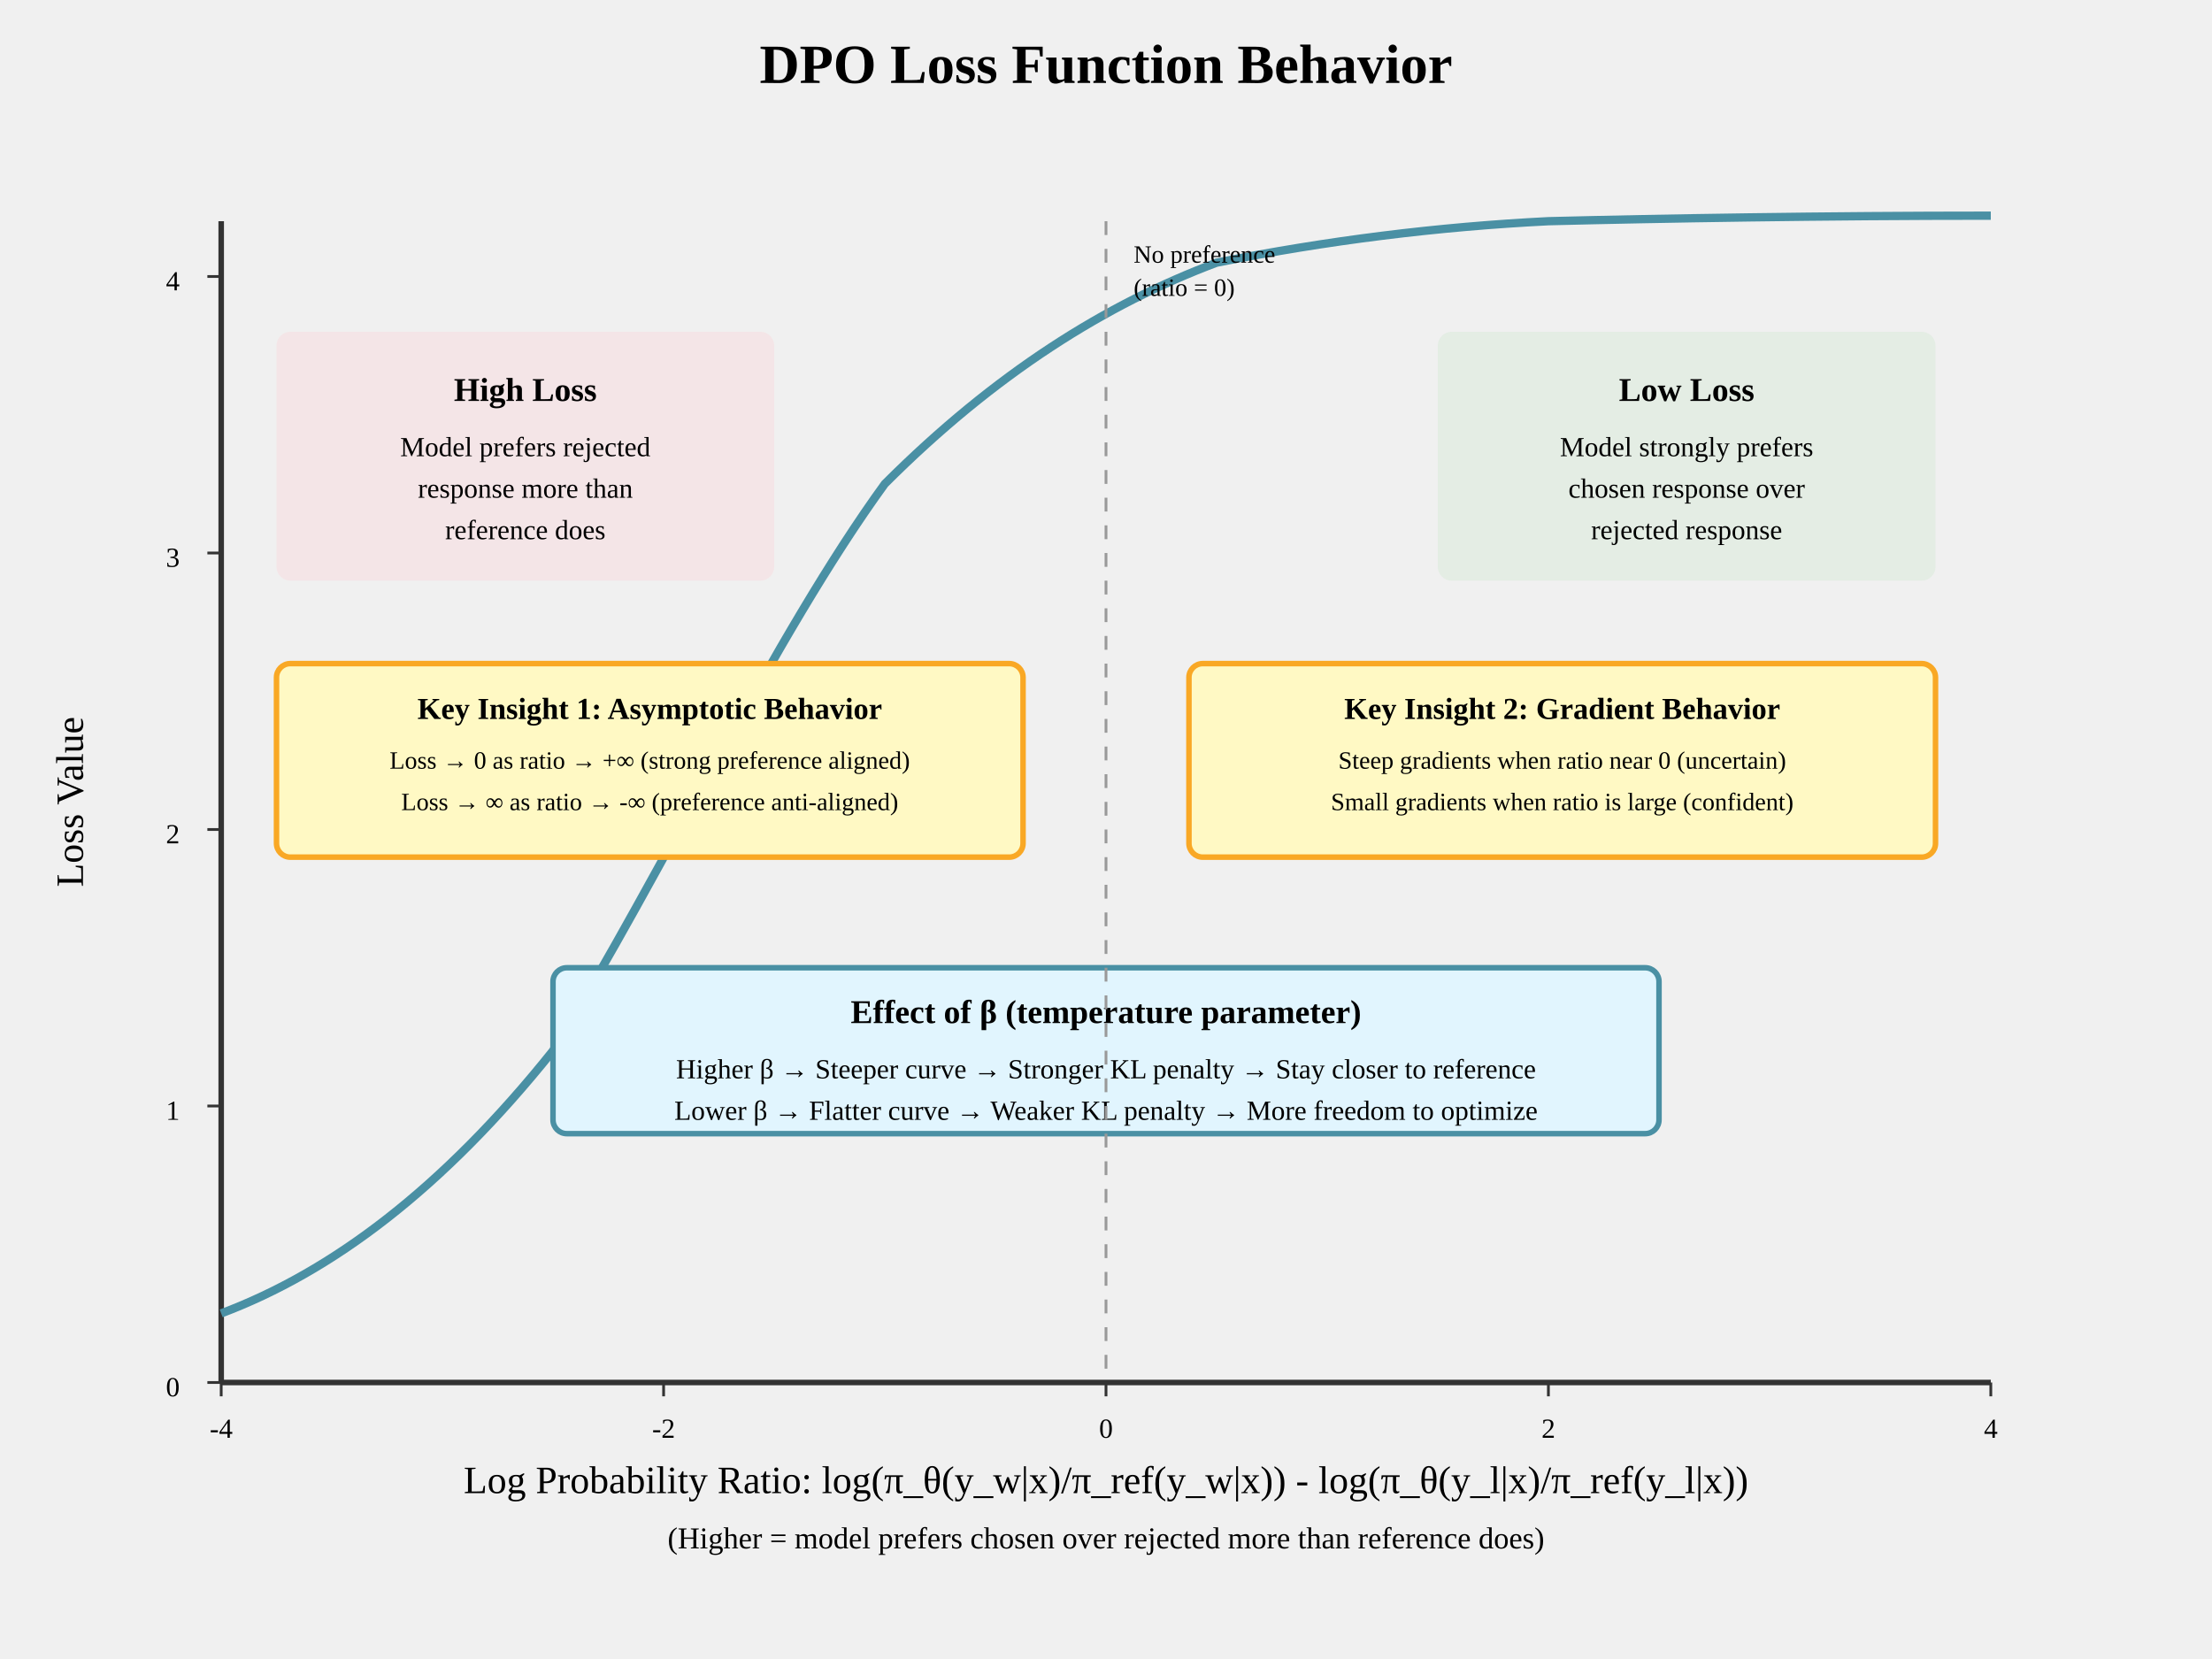
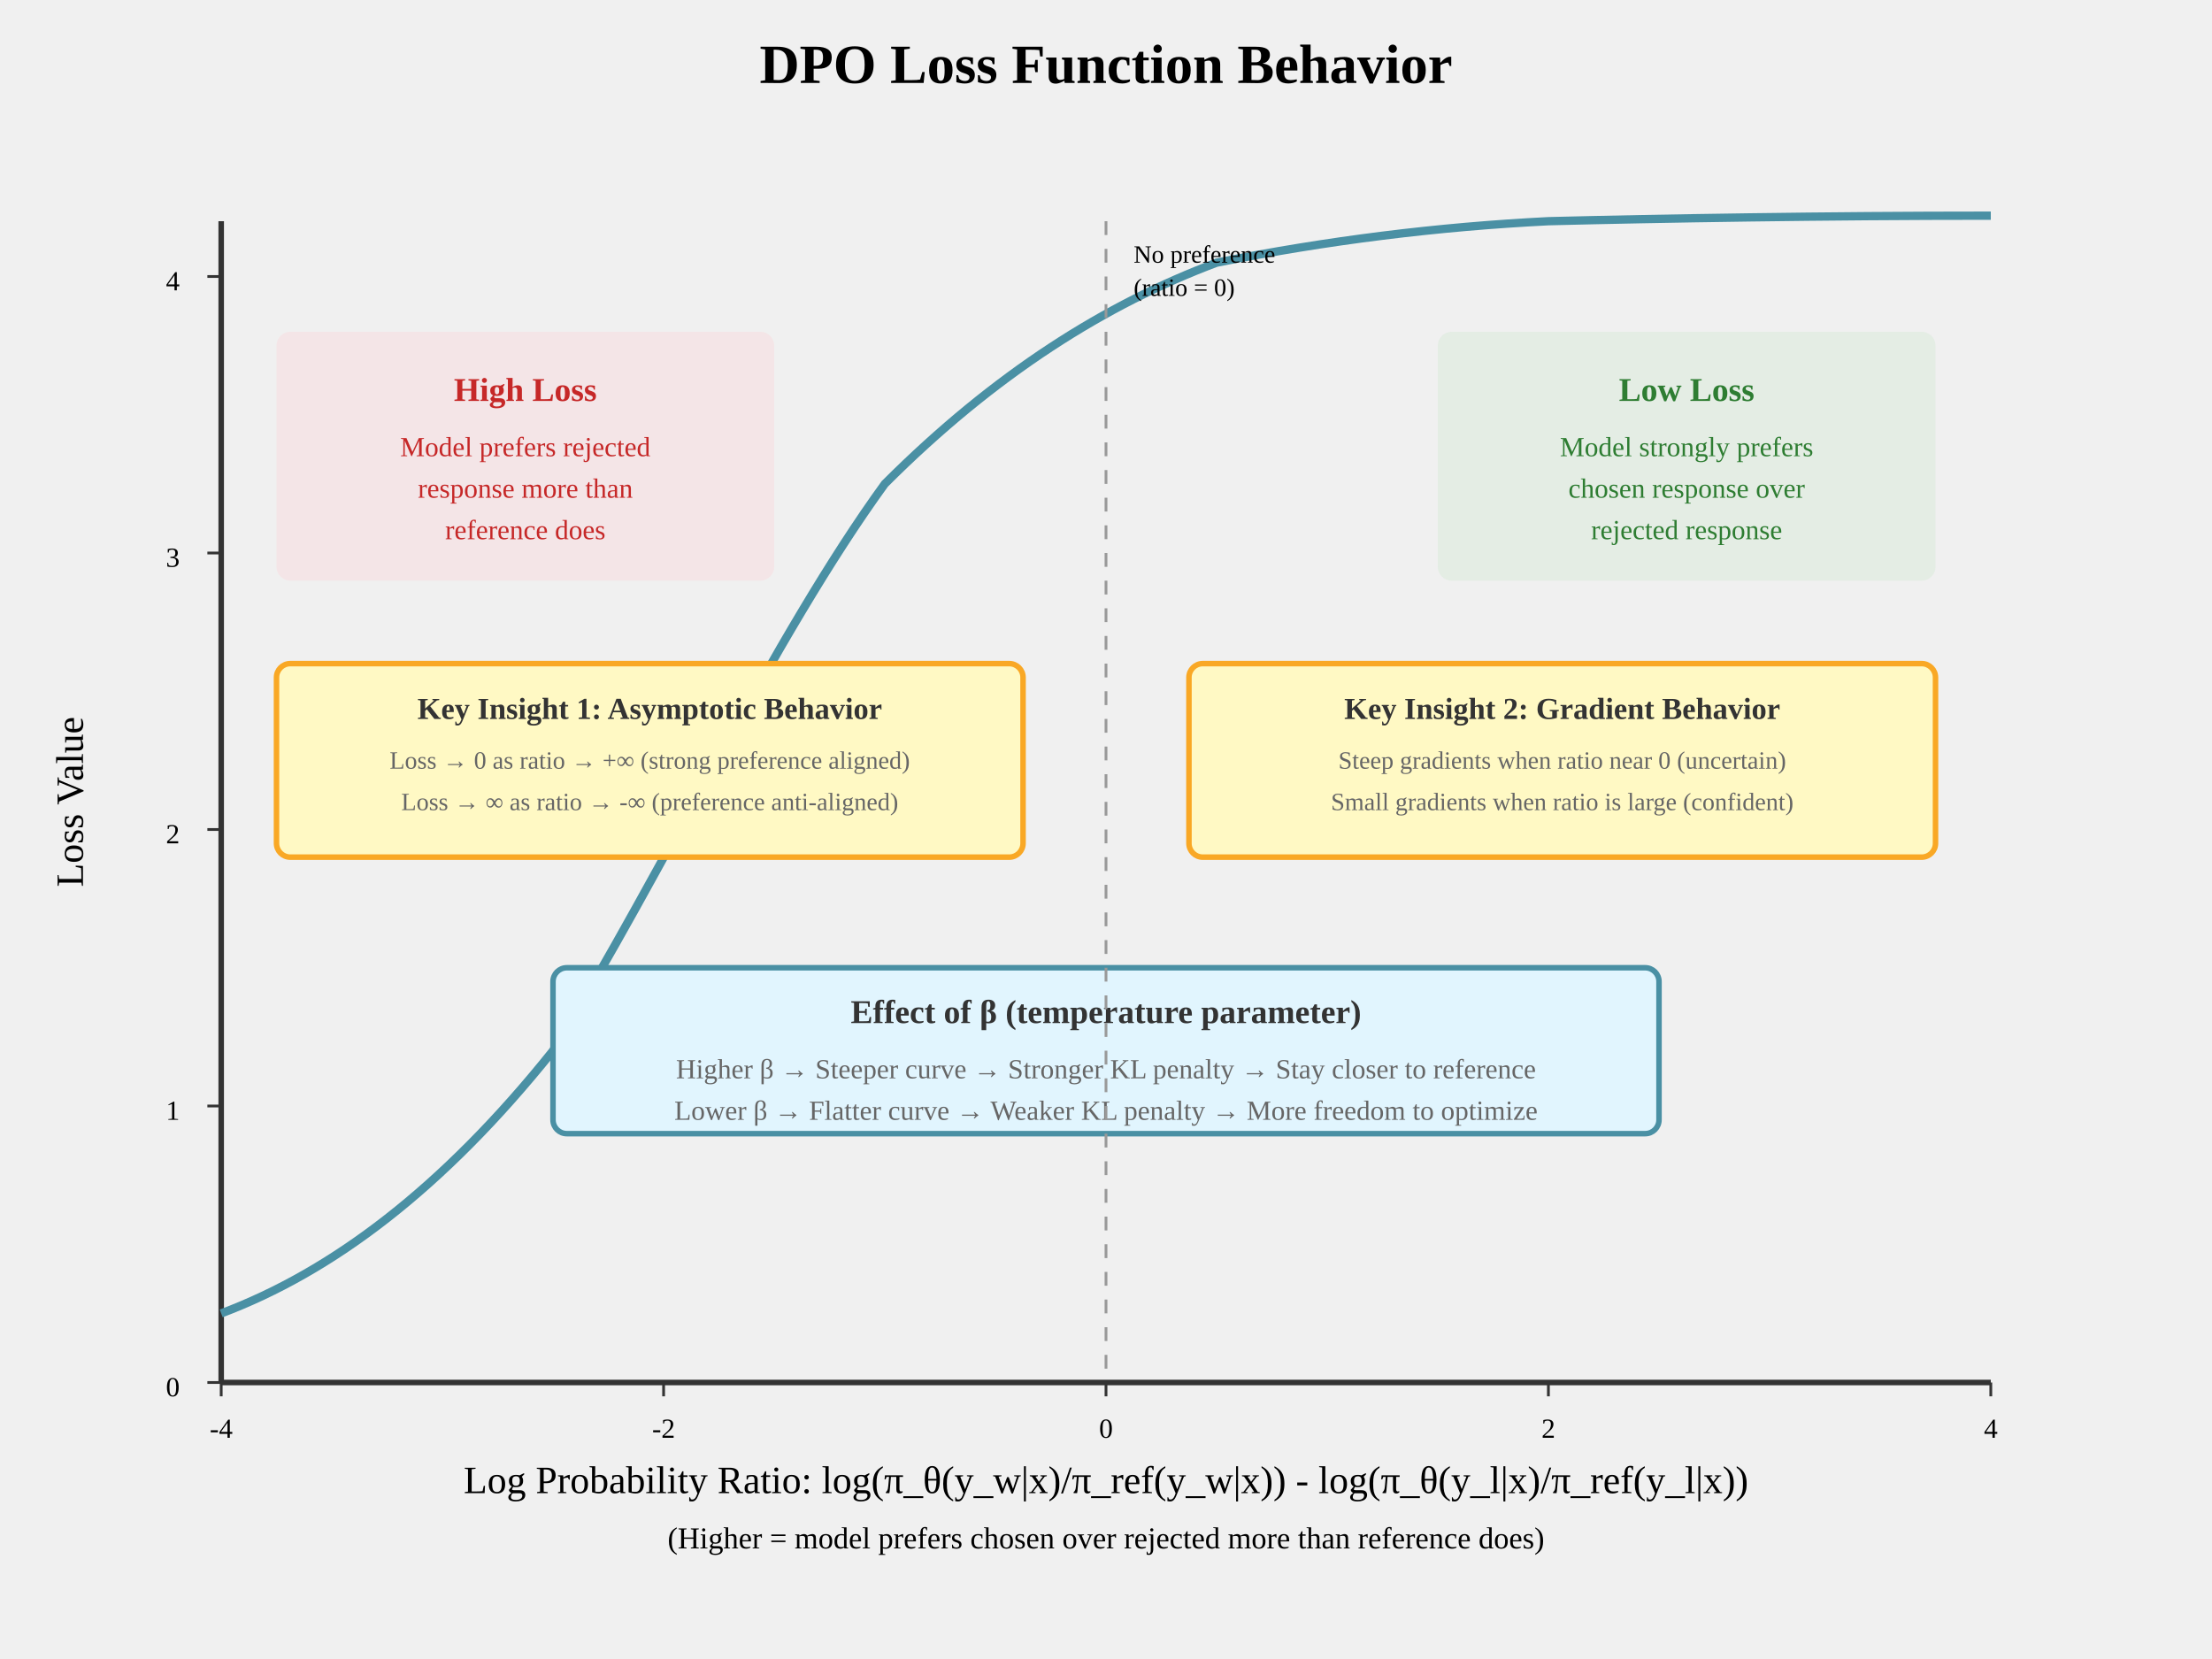
<svg xmlns="http://www.w3.org/2000/svg" viewBox="0 0 800 600">
  <style>
    /* Light mode (default) */
    text { fill: #000000; }
    .axis-text { fill: #000000; }
    .label-text { fill: #666666; }
    line[stroke="#333"] { stroke: #333333; }

    /* Dark mode */
    @media (prefers-color-scheme: dark) {
      text { fill: #ffffff; }
      .axis-text { fill: #ffffff; }
      .label-text { fill: #cccccc; }
      line[stroke="#333"] { stroke: #cccccc; }

      /* Keep white text white in dark mode (for colored backgrounds) */
      text[fill="#fff"],
      text[fill="#ffffff"],
      text[fill="white"] {
        fill: #ffffff;
      }

      /* Keep colored text readable in dark mode */
      text[fill="#E57373"] { fill: #ef5350; }
      text[fill="#81C784"] { fill: #66bb6a; }
      text[fill="#FFB74D"] { fill: #ffa726; }
      text[fill="#4A90A4"] { fill: #4fc3f7; }
    }
  </style>
  <text x="400" y="30" font-size="20" font-weight="bold" text-anchor="middle" fill="#333">
    DPO Loss Function Behavior
  </text>
  <line x1="80" y1="500" x2="720" y2="500" stroke="#333" stroke-width="2" />
  <line x1="80" y1="80" x2="80" y2="500" stroke="#333" stroke-width="2" />
  <text x="400" y="540" font-size="14" text-anchor="middle" fill="#333">
    Log Probability Ratio: log(π_θ(y_w|x)/π_ref(y_w|x)) - log(π_θ(y_l|x)/π_ref(y_l|x))
  </text>
  <text x="400" y="560" font-size="11" text-anchor="middle" fill="#666">
    (Higher = model prefers chosen over rejected more than reference does)
  </text>
  <text x="30" y="290" font-size="14" text-anchor="middle" fill="#333" transform="rotate(-90, 30, 290)">
    Loss Value
  </text>
  <line x1="80" y1="500" x2="80" y2="505" stroke="#333" stroke-width="1" />
  <text x="80" y="520" font-size="10" text-anchor="middle" fill="#333">-4</text>
  <line x1="240" y1="500" x2="240" y2="505" stroke="#333" stroke-width="1" />
  <text x="240" y="520" font-size="10" text-anchor="middle" fill="#333">-2</text>
  <line x1="400" y1="500" x2="400" y2="505" stroke="#333" stroke-width="1" />
  <text x="400" y="520" font-size="10" text-anchor="middle" fill="#333">0</text>
  <line x1="560" y1="500" x2="560" y2="505" stroke="#333" stroke-width="1" />
  <text x="560" y="520" font-size="10" text-anchor="middle" fill="#333">2</text>
  <line x1="720" y1="500" x2="720" y2="505" stroke="#333" stroke-width="1" />
  <text x="720" y="520" font-size="10" text-anchor="middle" fill="#333">4</text>
  <line x1="75" y1="100" x2="80" y2="100" stroke="#333" stroke-width="1" />
  <text x="65" y="105" font-size="10" text-anchor="end" fill="#333">4</text>
  <line x1="75" y1="200" x2="80" y2="200" stroke="#333" stroke-width="1" />
  <text x="65" y="205" font-size="10" text-anchor="end" fill="#333">3</text>
  <line x1="75" y1="300" x2="80" y2="300" stroke="#333" stroke-width="1" />
  <text x="65" y="305" font-size="10" text-anchor="end" fill="#333">2</text>
  <line x1="75" y1="400" x2="80" y2="400" stroke="#333" stroke-width="1" />
  <text x="65" y="405" font-size="10" text-anchor="end" fill="#333">1</text>
  <line x1="75" y1="500" x2="80" y2="500" stroke="#333" stroke-width="1" />
  <text x="65" y="505" font-size="10" text-anchor="end" fill="#333">0</text>
  <path d="M 80,475 C 120,460 160,430 200,380 C 240,315 280,230 320,175 C 360,135 400,110 440,95 C 480,87 520,82 560,80 C 600,79 660,78 720,78" stroke="#4A90A4" stroke-width="3" fill="none" />
  <rect x="100" y="120" width="180" height="90" fill="#FFCDD2" opacity="0.3" rx="5" />
-   <text x="190" y="145" font-size="12" font-weight="bold" text-anchor="middle" fill="#C62828">
+   <text x="190" y="145" font-size="12" font-weight="bold" text-anchor="middle" style="fill: #C62828 !important">
    High Loss
  </text>
-   <text x="190" y="165" font-size="10" text-anchor="middle" fill="#C62828">
+   <text x="190" y="165" font-size="10" text-anchor="middle" style="fill: #C62828 !important">
    Model prefers rejected
  </text>
-   <text x="190" y="180" font-size="10" text-anchor="middle" fill="#C62828">
+   <text x="190" y="180" font-size="10" text-anchor="middle" style="fill: #C62828 !important">
    response more than
  </text>
-   <text x="190" y="195" font-size="10" text-anchor="middle" fill="#C62828">
+   <text x="190" y="195" font-size="10" text-anchor="middle" style="fill: #C62828 !important">
    reference does
  </text>
  <rect x="520" y="120" width="180" height="90" fill="#C8E6C9" opacity="0.3" rx="5" />
-   <text x="610" y="145" font-size="12" font-weight="bold" text-anchor="middle" fill="#2E7D32">
+   <text x="610" y="145" font-size="12" font-weight="bold" text-anchor="middle" style="fill: #2E7D32 !important">
    Low Loss
  </text>
-   <text x="610" y="165" font-size="10" text-anchor="middle" fill="#2E7D32">
+   <text x="610" y="165" font-size="10" text-anchor="middle" style="fill: #2E7D32 !important">
    Model strongly prefers
  </text>
-   <text x="610" y="180" font-size="10" text-anchor="middle" fill="#2E7D32">
+   <text x="610" y="180" font-size="10" text-anchor="middle" style="fill: #2E7D32 !important">
    chosen response over
  </text>
-   <text x="610" y="195" font-size="10" text-anchor="middle" fill="#2E7D32">
+   <text x="610" y="195" font-size="10" text-anchor="middle" style="fill: #2E7D32 !important">
    rejected response
  </text>
  <rect x="100" y="240" width="270" height="70" fill="#FFF9C4" stroke="#F9A825" stroke-width="2" rx="5" />
-   <text x="235" y="260" font-size="11" font-weight="bold" text-anchor="middle" fill="#333">
+   <text x="235" y="260" font-size="11" font-weight="bold" text-anchor="middle" style="fill: #333 !important">
    Key Insight 1: Asymptotic Behavior
  </text>
-   <text x="235" y="278" font-size="9" text-anchor="middle" fill="#666">
+   <text x="235" y="278" font-size="9" text-anchor="middle" style="fill: #666 !important">
    Loss → 0 as ratio → +∞ (strong preference aligned)
  </text>
-   <text x="235" y="293" font-size="9" text-anchor="middle" fill="#666">
+   <text x="235" y="293" font-size="9" text-anchor="middle" style="fill: #666 !important">
    Loss → ∞ as ratio → -∞ (preference anti-aligned)
  </text>
  <rect x="430" y="240" width="270" height="70" fill="#FFF9C4" stroke="#F9A825" stroke-width="2" rx="5" />
-   <text x="565" y="260" font-size="11" font-weight="bold" text-anchor="middle" fill="#333">
+   <text x="565" y="260" font-size="11" font-weight="bold" text-anchor="middle" style="fill: #333 !important">
    Key Insight 2: Gradient Behavior
  </text>
-   <text x="565" y="278" font-size="9" text-anchor="middle" fill="#666">
+   <text x="565" y="278" font-size="9" text-anchor="middle" style="fill: #666 !important">
    Steep gradients when ratio near 0 (uncertain)
  </text>
-   <text x="565" y="293" font-size="9" text-anchor="middle" fill="#666">
+   <text x="565" y="293" font-size="9" text-anchor="middle" style="fill: #666 !important">
    Small gradients when ratio is large (confident)
  </text>
  <rect x="200" y="350" width="400" height="60" fill="#E1F5FE" stroke="#4A90A4" stroke-width="2" rx="5" />
-   <text x="400" y="370" font-size="12" font-weight="bold" text-anchor="middle" fill="#333">
+   <text x="400" y="370" font-size="12" font-weight="bold" text-anchor="middle" style="fill: #333 !important">
    Effect of β (temperature parameter)
  </text>
-   <text x="400" y="390" font-size="10" text-anchor="middle" fill="#666">
+   <text x="400" y="390" font-size="10" text-anchor="middle" style="fill: #666 !important">
    Higher β → Steeper curve → Stronger KL penalty → Stay closer to reference
  </text>
-   <text x="400" y="405" font-size="10" text-anchor="middle" fill="#666">
+   <text x="400" y="405" font-size="10" text-anchor="middle" style="fill: #666 !important">
    Lower β → Flatter curve → Weaker KL penalty → More freedom to optimize
  </text>
  <line x1="400" y1="80" x2="400" y2="500" stroke="#999" stroke-width="1" stroke-dasharray="5,5" />
  <text x="410" y="95" font-size="9" fill="#666">No preference</text>
  <text x="410" y="107" font-size="9" fill="#666">(ratio = 0)</text>
</svg>
